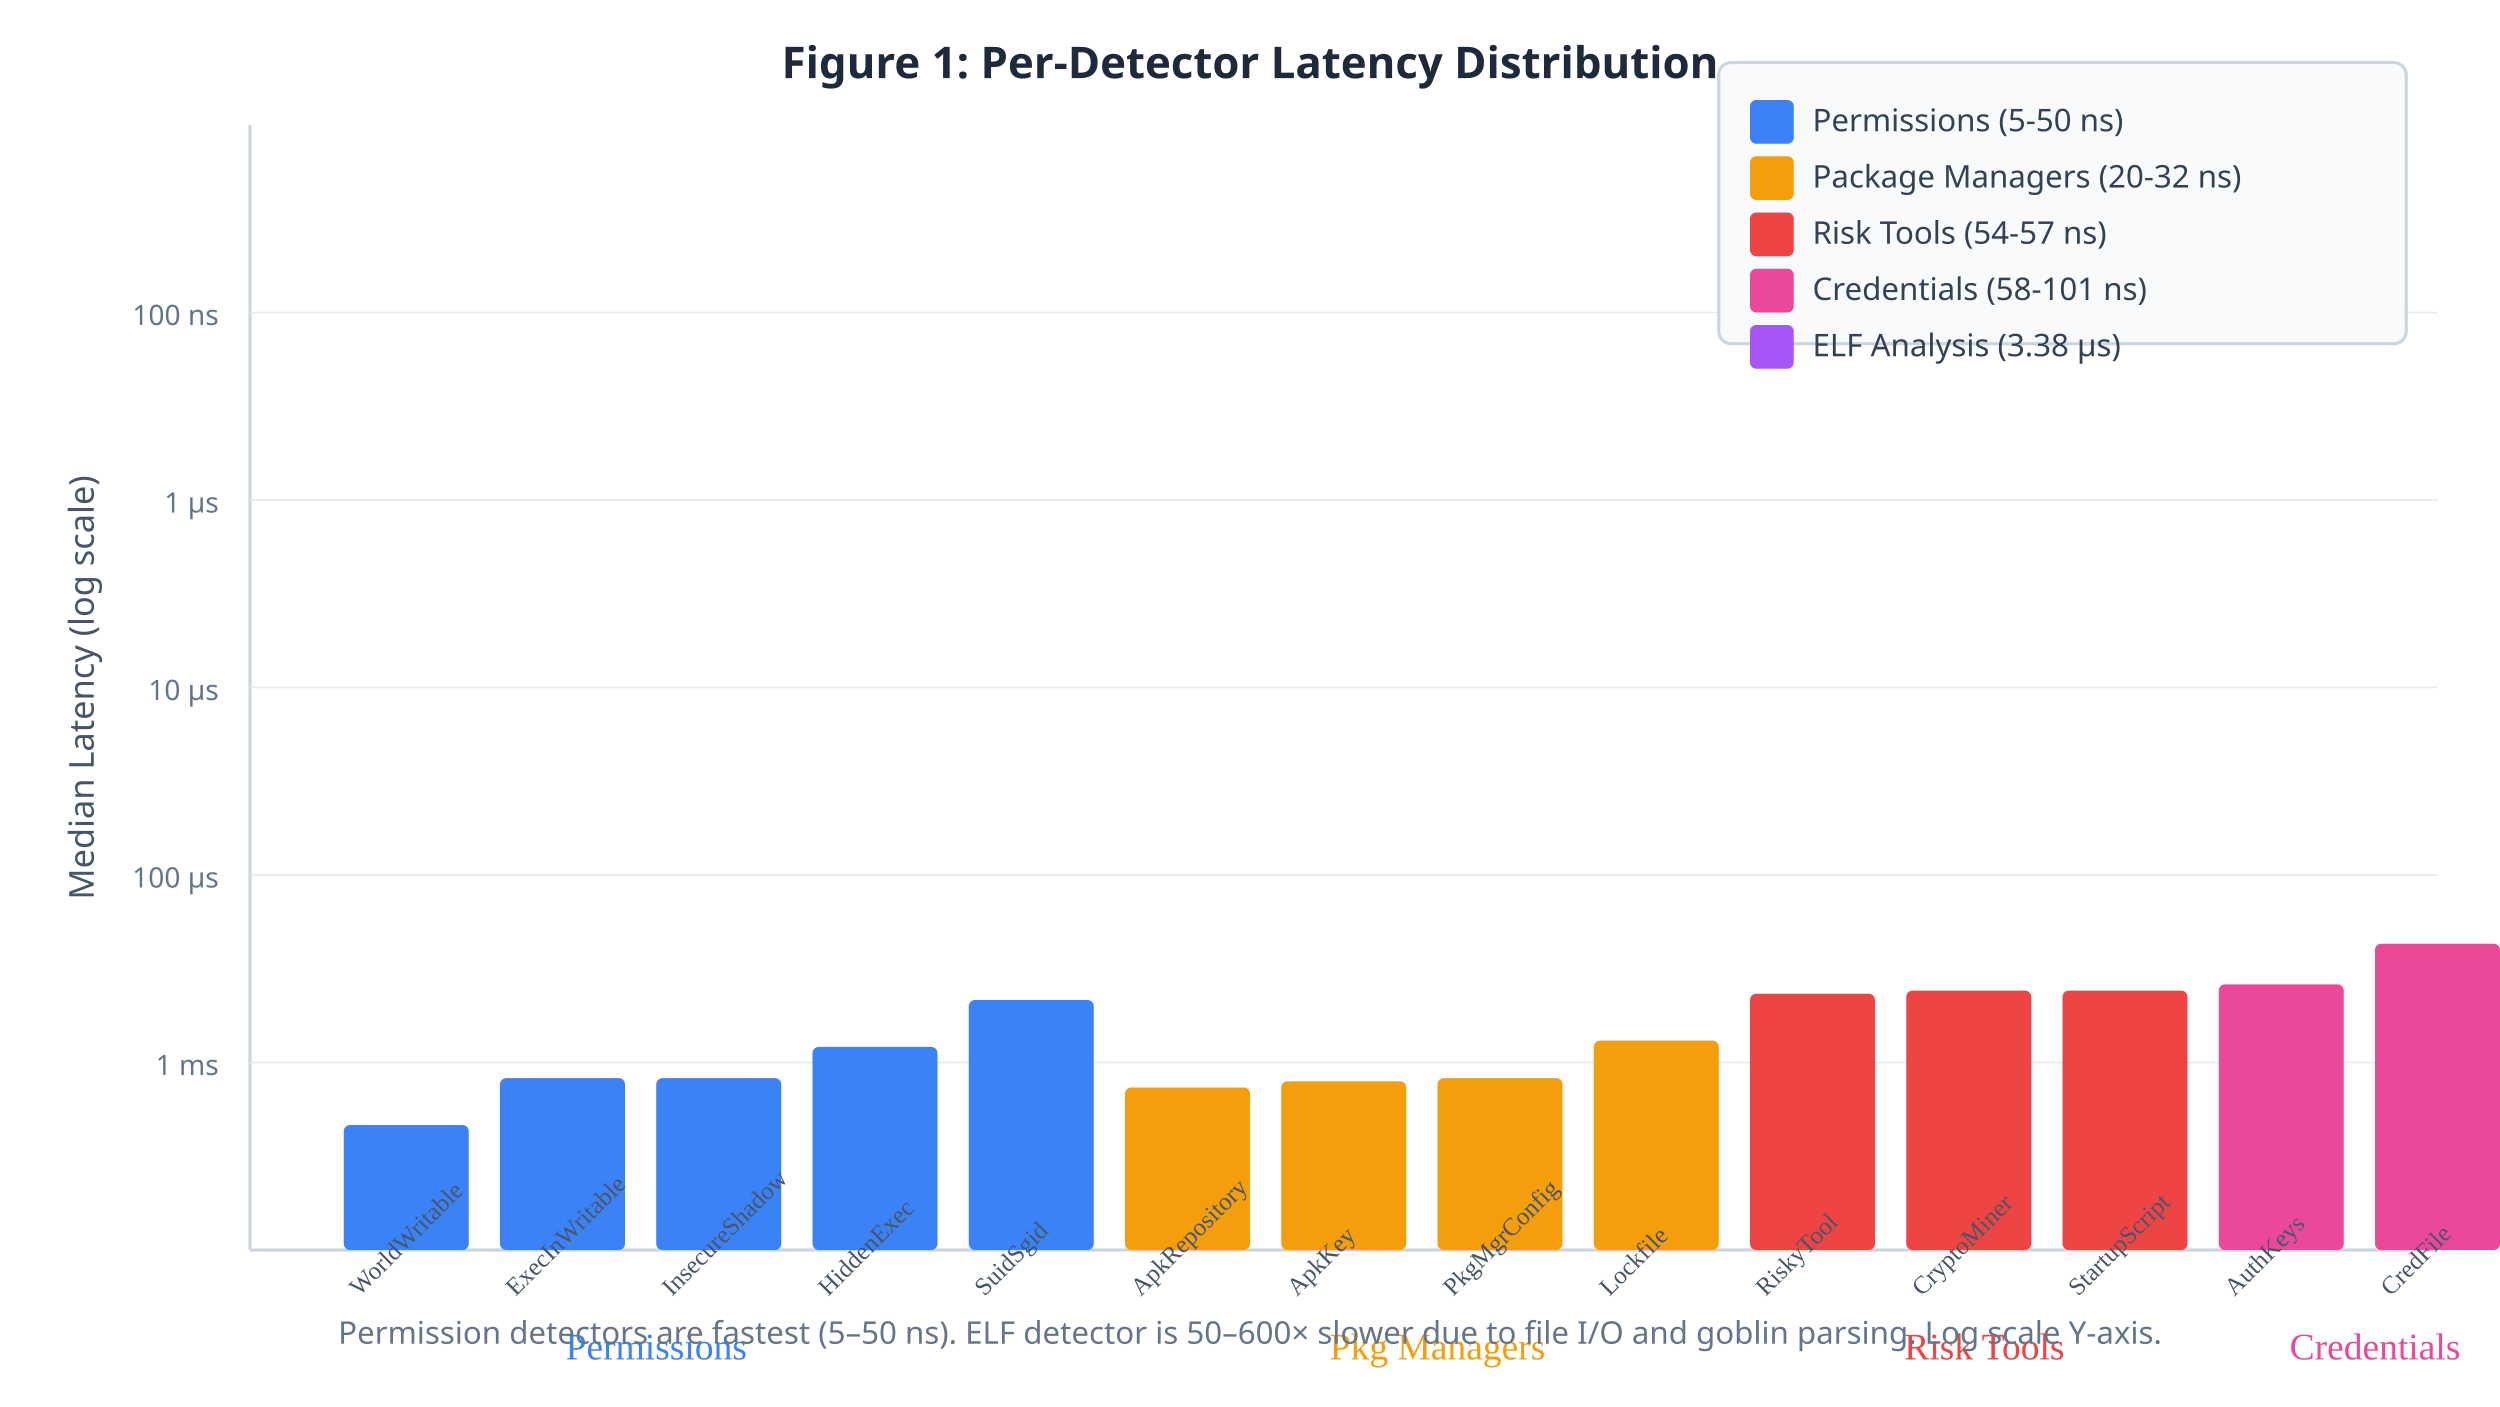
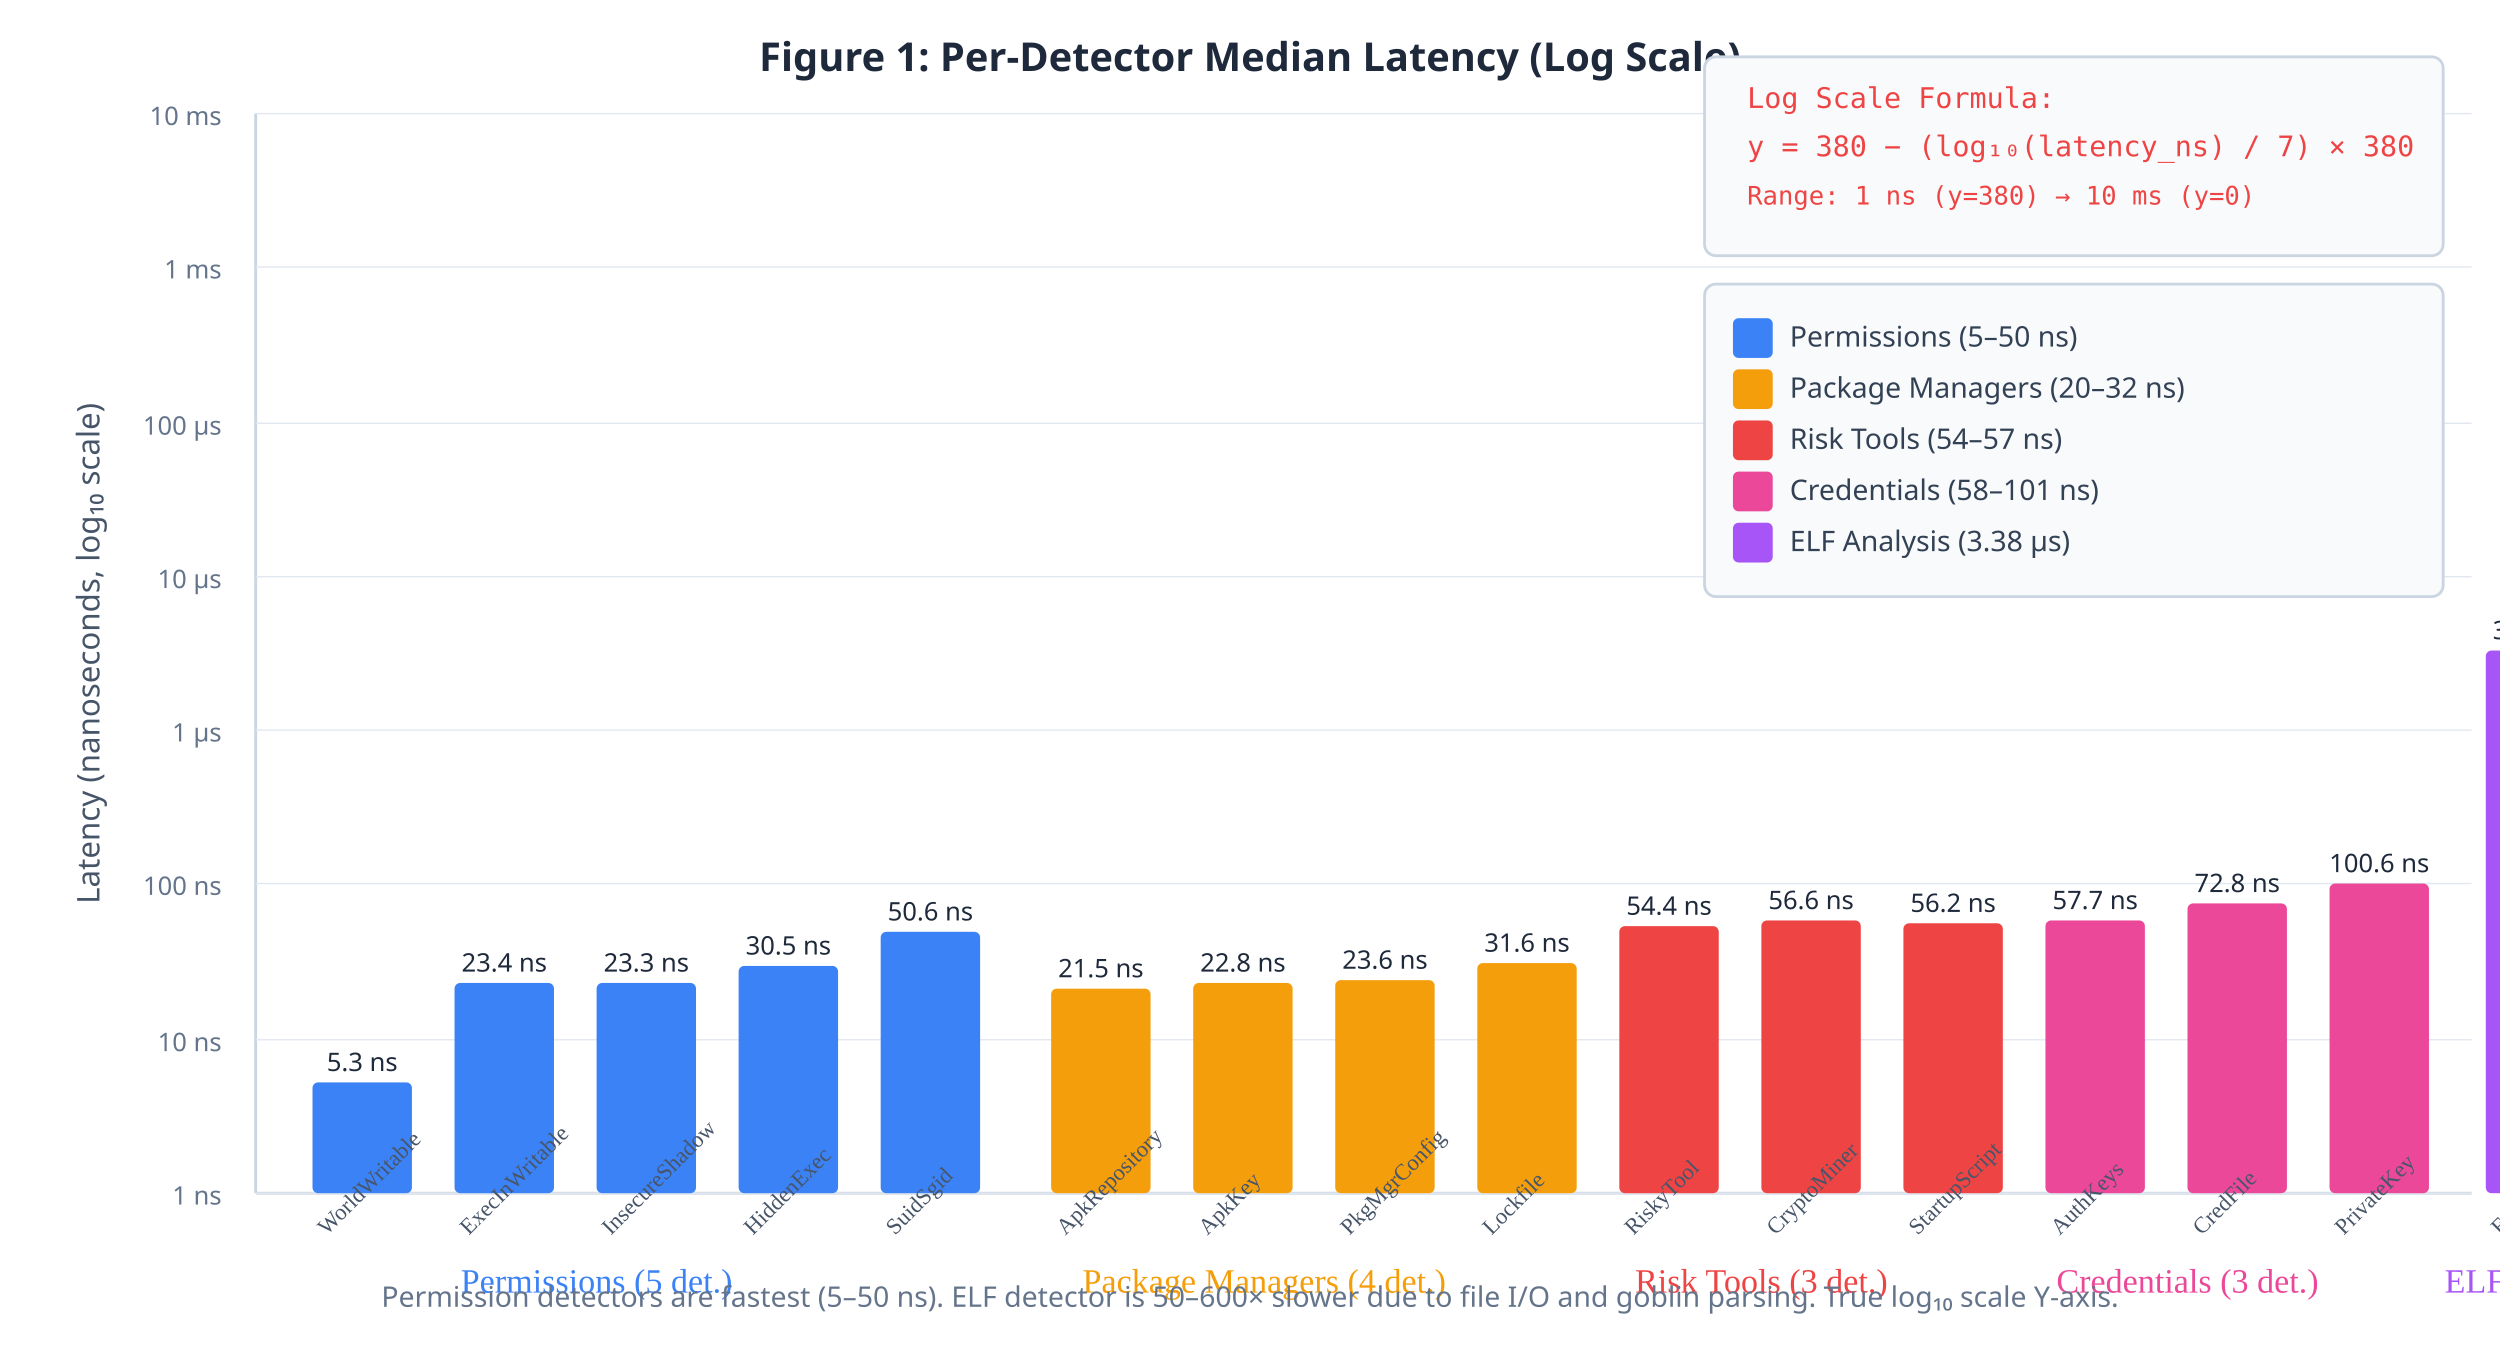
- <svg xmlns="http://www.w3.org/2000/svg" viewBox="0 0 800 450" width="800" height="450">
+ <svg xmlns="http://www.w3.org/2000/svg" viewBox="0 0 880 480" width="880" height="480">
  <defs>
    <style>
      .axis { stroke: #cbd5e1; stroke-width: 1; }
      .axis-label { font: 500 11px 'Segoe UI', system-ui, sans-serif; fill: #475569; }
      .tick-label { font: 400 9px 'Segoe UI', system-ui, sans-serif; fill: #64748b; }
      .bar { rx: 2; }
      .bar-perm { fill: #3b82f6; }
      .bar-elf { fill: #a855f7; }
      .bar-cred { fill: #ec4899; }
      .bar-pkg { fill: #f59e0b; }
      .bar-risk { fill: #ef4444; }
      .legend-box { fill: #f8fafc; stroke: #cbd5e1; stroke-width: 1; rx: 4; }
      .legend-item { font: 400 10px 'Segoe UI', system-ui, sans-serif; fill: #334155; }
      .title { font: 600 14px 'Segoe UI', system-ui, sans-serif; fill: #1e293b; }
      .caption { font: 400 10px 'Segoe UI', system-ui, sans-serif; fill: #64748b; }
      .grid-line { stroke: #e2e8f0; stroke-width: 0.5; }
+       .value-label { font: 500 9px 'Segoe UI', system-ui, sans-serif; fill: #1e293b; }
+       .formula { font: 400 10px 'JetBrains Mono', 'Fira Code', monospace; fill: #ef4444; }
    </style>
  </defs>
-   <text x="400" y="25" class="title" text-anchor="middle">Figure 1: Per-Detector Latency Distribution</text>
-   <g transform="translate(80, 40)">
-     <line x1="0" y1="0" x2="0" y2="360" class="axis" />
-     <line x1="0" y1="360" x2="700" y2="360" class="axis" />
-     <line x1="0" y1="60" x2="700" y2="60" class="grid-line" />
-     <text x="-10" y="64" class="tick-label" text-anchor="end">100 ns</text>
-     <line x1="0" y1="120" x2="700" y2="120" class="grid-line" />
-     <text x="-10" y="124" class="tick-label" text-anchor="end">1 µs</text>
-     <line x1="0" y1="180" x2="700" y2="180" class="grid-line" />
-     <text x="-10" y="184" class="tick-label" text-anchor="end">10 µs</text>
-     <line x1="0" y1="240" x2="700" y2="240" class="grid-line" />
-     <text x="-10" y="244" class="tick-label" text-anchor="end">100 µs</text>
-     <line x1="0" y1="300" x2="700" y2="300" class="grid-line" />
-     <text x="-10" y="304" class="tick-label" text-anchor="end">1 ms</text>
-     <text x="-50" y="180" class="axis-label" text-anchor="middle" transform="rotate(-90 -50 180)">Median Latency (log scale)</text>
-     <rect x="30" y="320" width="40" height="40" class="bar bar-perm" title="WorldWritable: 5.3 ns" />
-     <rect x="80" y="305" width="40" height="55" class="bar bar-perm" title="ExecutableInWritable: 23.4 ns" />
-     <rect x="130" y="305" width="40" height="55" class="bar bar-perm" title="InsecureShadow: 23.3 ns" />
-     <rect x="180" y="295" width="40" height="65" class="bar bar-perm" title="HiddenExecutable: 30.5 ns" />
-     <rect x="230" y="280" width="40" height="80" class="bar bar-perm" title="SuidSgid: 50.6 ns" />
-     <rect x="280" y="308" width="40" height="52" class="bar bar-pkg" title="ApkRepository: 21.5 ns" />
-     <rect x="330" y="306" width="40" height="54" class="bar bar-pkg" title="ApkKey: 22.8 ns" />
-     <rect x="380" y="305" width="40" height="55" class="bar bar-pkg" title="PkgManagerConfig: 23.6 ns" />
-     <rect x="430" y="293" width="40" height="67" class="bar bar-pkg" title="Lockfile: 31.6 ns" />
-     <rect x="480" y="278" width="40" height="82" class="bar bar-risk" title="RiskyTool: 54.4 ns" />
-     <rect x="530" y="277" width="40" height="83" class="bar bar-risk" title="CryptoMiner: 56.6 ns" />
-     <rect x="580" y="277" width="40" height="83" class="bar bar-risk" title="StartupScript: 56.2 ns" />
-     <rect x="630" y="275" width="40" height="85" class="bar bar-cred" title="AuthorizedKeys: 57.7 ns" />
-     <rect x="680" y="262" width="40" height="98" class="bar bar-cred" title="CredentialFile: 72.8 ns" />
-     <rect x="730" y="238" width="40" height="122" class="bar bar-cred" title="PrivateKey: 100.6 ns" />
-     <rect x="780" y="100" width="40" height="260" class="bar bar-elf" title="ELF Analyzer: 3.38 µs" />
+   <text x="440" y="25" class="title" text-anchor="middle">Figure 1: Per-Detector Median Latency (Log Scale)</text>
+   <g transform="translate(90, 40)">
+     <line x1="0" y1="0" x2="0" y2="380" class="axis" />
+     <line x1="0" y1="380" x2="780" y2="380" class="axis" />
+     <line x1="0" y1="380" x2="780" y2="380" class="grid-line" />
+     <text x="-12" y="384" class="tick-label" text-anchor="end">1 ns</text>
+     <line x1="0" y1="326" x2="780" y2="326" class="grid-line" />
+     <text x="-12" y="330" class="tick-label" text-anchor="end">10 ns</text>
+     <line x1="0" y1="271" x2="780" y2="271" class="grid-line" />
+     <text x="-12" y="275" class="tick-label" text-anchor="end">100 ns</text>
+     <line x1="0" y1="217" x2="780" y2="217" class="grid-line" />
+     <text x="-12" y="221" class="tick-label" text-anchor="end">1 µs</text>
+     <line x1="0" y1="163" x2="780" y2="163" class="grid-line" />
+     <text x="-12" y="167" class="tick-label" text-anchor="end">10 µs</text>
+     <line x1="0" y1="109" x2="780" y2="109" class="grid-line" />
+     <text x="-12" y="113" class="tick-label" text-anchor="end">100 µs</text>
+     <line x1="0" y1="54" x2="780" y2="54" class="grid-line" />
+     <text x="-12" y="58" class="tick-label" text-anchor="end">1 ms</text>
+     <line x1="0" y1="0" x2="780" y2="0" class="grid-line" />
+     <text x="-12" y="4" class="tick-label" text-anchor="end">10 ms</text>
+     <text x="-55" y="190" class="axis-label" text-anchor="middle" transform="rotate(-90 -55 190)">Latency (nanoseconds, log₁₀ scale)</text>
+     <g font-size="9" fill="#1e293b" text-anchor="middle">
+       <rect x="20" y="341" width="35" height="39" class="bar bar-perm" />
+       <text x="37.5" y="337" class="value-label">5.3 ns</text>
+       <rect x="70" y="306" width="35" height="74" class="bar bar-perm" />
+       <text x="87.5" y="302" class="value-label">23.4 ns</text>
+       <rect x="120" y="306" width="35" height="74" class="bar bar-perm" />
+       <text x="137.5" y="302" class="value-label">23.3 ns</text>
+       <rect x="170" y="300" width="35" height="80" class="bar bar-perm" />
+       <text x="187.5" y="296" class="value-label">30.5 ns</text>
+       <rect x="220" y="288" width="35" height="92" class="bar bar-perm" />
+       <text x="237.5" y="284" class="value-label">50.6 ns</text>
+       <rect x="280" y="308" width="35" height="72" class="bar bar-pkg" />
+       <text x="297.5" y="304" class="value-label">21.5 ns</text>
+       <rect x="330" y="306" width="35" height="74" class="bar bar-pkg" />
+       <text x="347.5" y="302" class="value-label">22.8 ns</text>
+       <rect x="380" y="305" width="35" height="75" class="bar bar-pkg" />
+       <text x="397.5" y="301" class="value-label">23.6 ns</text>
+       <rect x="430" y="299" width="35" height="81" class="bar bar-pkg" />
+       <text x="447.5" y="295" class="value-label">31.6 ns</text>
+       <rect x="480" y="286" width="35" height="94" class="bar bar-risk" />
+       <text x="497.5" y="282" class="value-label">54.4 ns</text>
+       <rect x="530" y="284" width="35" height="96" class="bar bar-risk" />
+       <text x="547.5" y="280" class="value-label">56.6 ns</text>
+       <rect x="580" y="285" width="35" height="95" class="bar bar-risk" />
+       <text x="597.5" y="281" class="value-label">56.2 ns</text>
+       <rect x="630" y="284" width="35" height="96" class="bar bar-cred" />
+       <text x="647.5" y="280" class="value-label">57.7 ns</text>
+       <rect x="680" y="278" width="35" height="102" class="bar bar-cred" />
+       <text x="697.5" y="274" class="value-label">72.8 ns</text>
+       <rect x="730" y="271" width="35" height="109" class="bar bar-cred" />
+       <text x="747.5" y="267" class="value-label">100.6 ns</text>
+       <rect x="785" y="189" width="35" height="191" class="bar bar-elf" />
+       <text x="802.5" y="185" class="value-label">3.38 µs</text>
+     </g>
    <g font-size="8" fill="#475569" text-anchor="start">
-       <text x="35" y="375" transform="rotate(-45 35 375)">WorldWritable</text>
-       <text x="85" y="375" transform="rotate(-45 85 375)">ExecInWritable</text>
-       <text x="135" y="375" transform="rotate(-45 135 375)">InsecureShadow</text>
-       <text x="185" y="375" transform="rotate(-45 185 375)">HiddenExec</text>
-       <text x="235" y="375" transform="rotate(-45 235 375)">SuidSgid</text>
-       <text x="285" y="375" transform="rotate(-45 285 375)">ApkRepository</text>
-       <text x="335" y="375" transform="rotate(-45 335 375)">ApkKey</text>
-       <text x="385" y="375" transform="rotate(-45 385 375)">PkgMgrConfig</text>
-       <text x="435" y="375" transform="rotate(-45 435 375)">Lockfile</text>
-       <text x="485" y="375" transform="rotate(-45 485 375)">RiskyTool</text>
-       <text x="535" y="375" transform="rotate(-45 535 375)">CryptoMiner</text>
-       <text x="585" y="375" transform="rotate(-45 585 375)">StartupScript</text>
-       <text x="635" y="375" transform="rotate(-45 635 375)">AuthKeys</text>
-       <text x="685" y="375" transform="rotate(-45 685 375)">CredFile</text>
-       <text x="735" y="375" transform="rotate(-45 735 375)">PrivateKey</text>
-       <text x="785" y="375" transform="rotate(-45 785 375)">ELF Analyzer</text>
+       <text x="25" y="395" transform="rotate(-45 25 395)">WorldWritable</text>
+       <text x="75" y="395" transform="rotate(-45 75 395)">ExecInWritable</text>
+       <text x="125" y="395" transform="rotate(-45 125 395)">InsecureShadow</text>
+       <text x="175" y="395" transform="rotate(-45 175 395)">HiddenExec</text>
+       <text x="225" y="395" transform="rotate(-45 225 395)">SuidSgid</text>
+       <text x="285" y="395" transform="rotate(-45 285 395)">ApkRepository</text>
+       <text x="335" y="395" transform="rotate(-45 335 395)">ApkKey</text>
+       <text x="385" y="395" transform="rotate(-45 385 395)">PkgMgrConfig</text>
+       <text x="435" y="395" transform="rotate(-45 435 395)">Lockfile</text>
+       <text x="485" y="395" transform="rotate(-45 485 395)">RiskyTool</text>
+       <text x="535" y="395" transform="rotate(-45 535 395)">CryptoMiner</text>
+       <text x="585" y="395" transform="rotate(-45 585 395)">StartupScript</text>
+       <text x="635" y="395" transform="rotate(-45 635 395)">AuthKeys</text>
+       <text x="685" y="395" transform="rotate(-45 685 395)">CredFile</text>
+       <text x="735" y="395" transform="rotate(-45 735 395)">PrivateKey</text>
+       <text x="790" y="395" transform="rotate(-45 790 395)">ELF Analyzer</text>
    </g>
-     <text x="130" y="395" font="500 10px" fill="#3b82f6" text-anchor="middle">Permissions</text>
-     <text x="380" y="395" font="500 10px" fill="#f59e0b" text-anchor="middle">Pkg Managers</text>
-     <text x="555" y="395" font="500 10px" fill="#ef4444" text-anchor="middle">Risk Tools</text>
-     <text x="680" y="395" font="500 10px" fill="#ec4899" text-anchor="middle">Credentials</text>
-     <text x="800" y="395" font="500 10px" fill="#a855f7" text-anchor="middle">ELF</text>
+     <text x="120" y="415" font="500 10px" fill="#3b82f6" text-anchor="middle">Permissions (5 det.)</text>
+     <text x="355" y="415" font="500 10px" fill="#f59e0b" text-anchor="middle">Package Managers (4 det.)</text>
+     <text x="530" y="415" font="500 10px" fill="#ef4444" text-anchor="middle">Risk Tools (3 det.)</text>
+     <text x="680" y="415" font="500 10px" fill="#ec4899" text-anchor="middle">Credentials (3 det.)</text>
+     <text x="800" y="415" font="500 10px" fill="#a855f7" text-anchor="middle">ELF (1 det.)</text>
  </g>
-   <rect x="550" y="20" width="220" height="90" class="legend-box" />
-   <rect x="560" y="32" width="14" height="14" rx="2" fill="#3b82f6" />
-   <text x="580" y="42" class="legend-item">Permissions (5-50 ns)</text>
-   <rect x="560" y="50" width="14" height="14" rx="2" fill="#f59e0b" />
-   <text x="580" y="60" class="legend-item">Package Managers (20-32 ns)</text>
-   <rect x="560" y="68" width="14" height="14" rx="2" fill="#ef4444" />
-   <text x="580" y="78" class="legend-item">Risk Tools (54-57 ns)</text>
-   <rect x="560" y="86" width="14" height="14" rx="2" fill="#ec4899" />
-   <text x="580" y="96" class="legend-item">Credentials (58-101 ns)</text>
-   <rect x="560" y="104" width="14" height="14" rx="2" fill="#a855f7" />
-   <text x="580" y="114" class="legend-item">ELF Analysis (3.38 µs)</text>
-   <text x="400" y="430" class="caption" text-anchor="middle">Permission detectors are fastest (5–50 ns). ELF detector is 50–600× slower due to file I/O and goblin parsing. Log scale Y-axis.</text>
+   <rect x="600" y="20" width="260" height="70" class="legend-box" fill="#fef3c7" stroke="#f59e0b" />
+   <text x="615" y="38" class="formula">Log Scale Formula:</text>
+   <text x="615" y="55" class="formula">y = 380 − (log₁₀(latency_ns) / 7) × 380</text>
+   <text x="615" y="72" class="formula" style="font-size:9px;">Range: 1 ns (y=380) → 10 ms (y=0)</text>
+   <rect x="600" y="100" width="260" height="110" class="legend-box" />
+   <rect x="610" y="112" width="14" height="14" rx="2" fill="#3b82f6" />
+   <text x="630" y="122" class="legend-item">Permissions (5–50 ns)</text>
+   <rect x="610" y="130" width="14" height="14" rx="2" fill="#f59e0b" />
+   <text x="630" y="140" class="legend-item">Package Managers (20–32 ns)</text>
+   <rect x="610" y="148" width="14" height="14" rx="2" fill="#ef4444" />
+   <text x="630" y="158" class="legend-item">Risk Tools (54–57 ns)</text>
+   <rect x="610" y="166" width="14" height="14" rx="2" fill="#ec4899" />
+   <text x="630" y="176" class="legend-item">Credentials (58–101 ns)</text>
+   <rect x="610" y="184" width="14" height="14" rx="2" fill="#a855f7" />
+   <text x="630" y="194" class="legend-item">ELF Analysis (3.38 µs)</text>
+   <text x="440" y="460" class="caption" text-anchor="middle">Permission detectors are fastest (5–50 ns). ELF detector is 50–600× slower due to file I/O and goblin parsing. True log₁₀ scale Y-axis.</text>
</svg>
